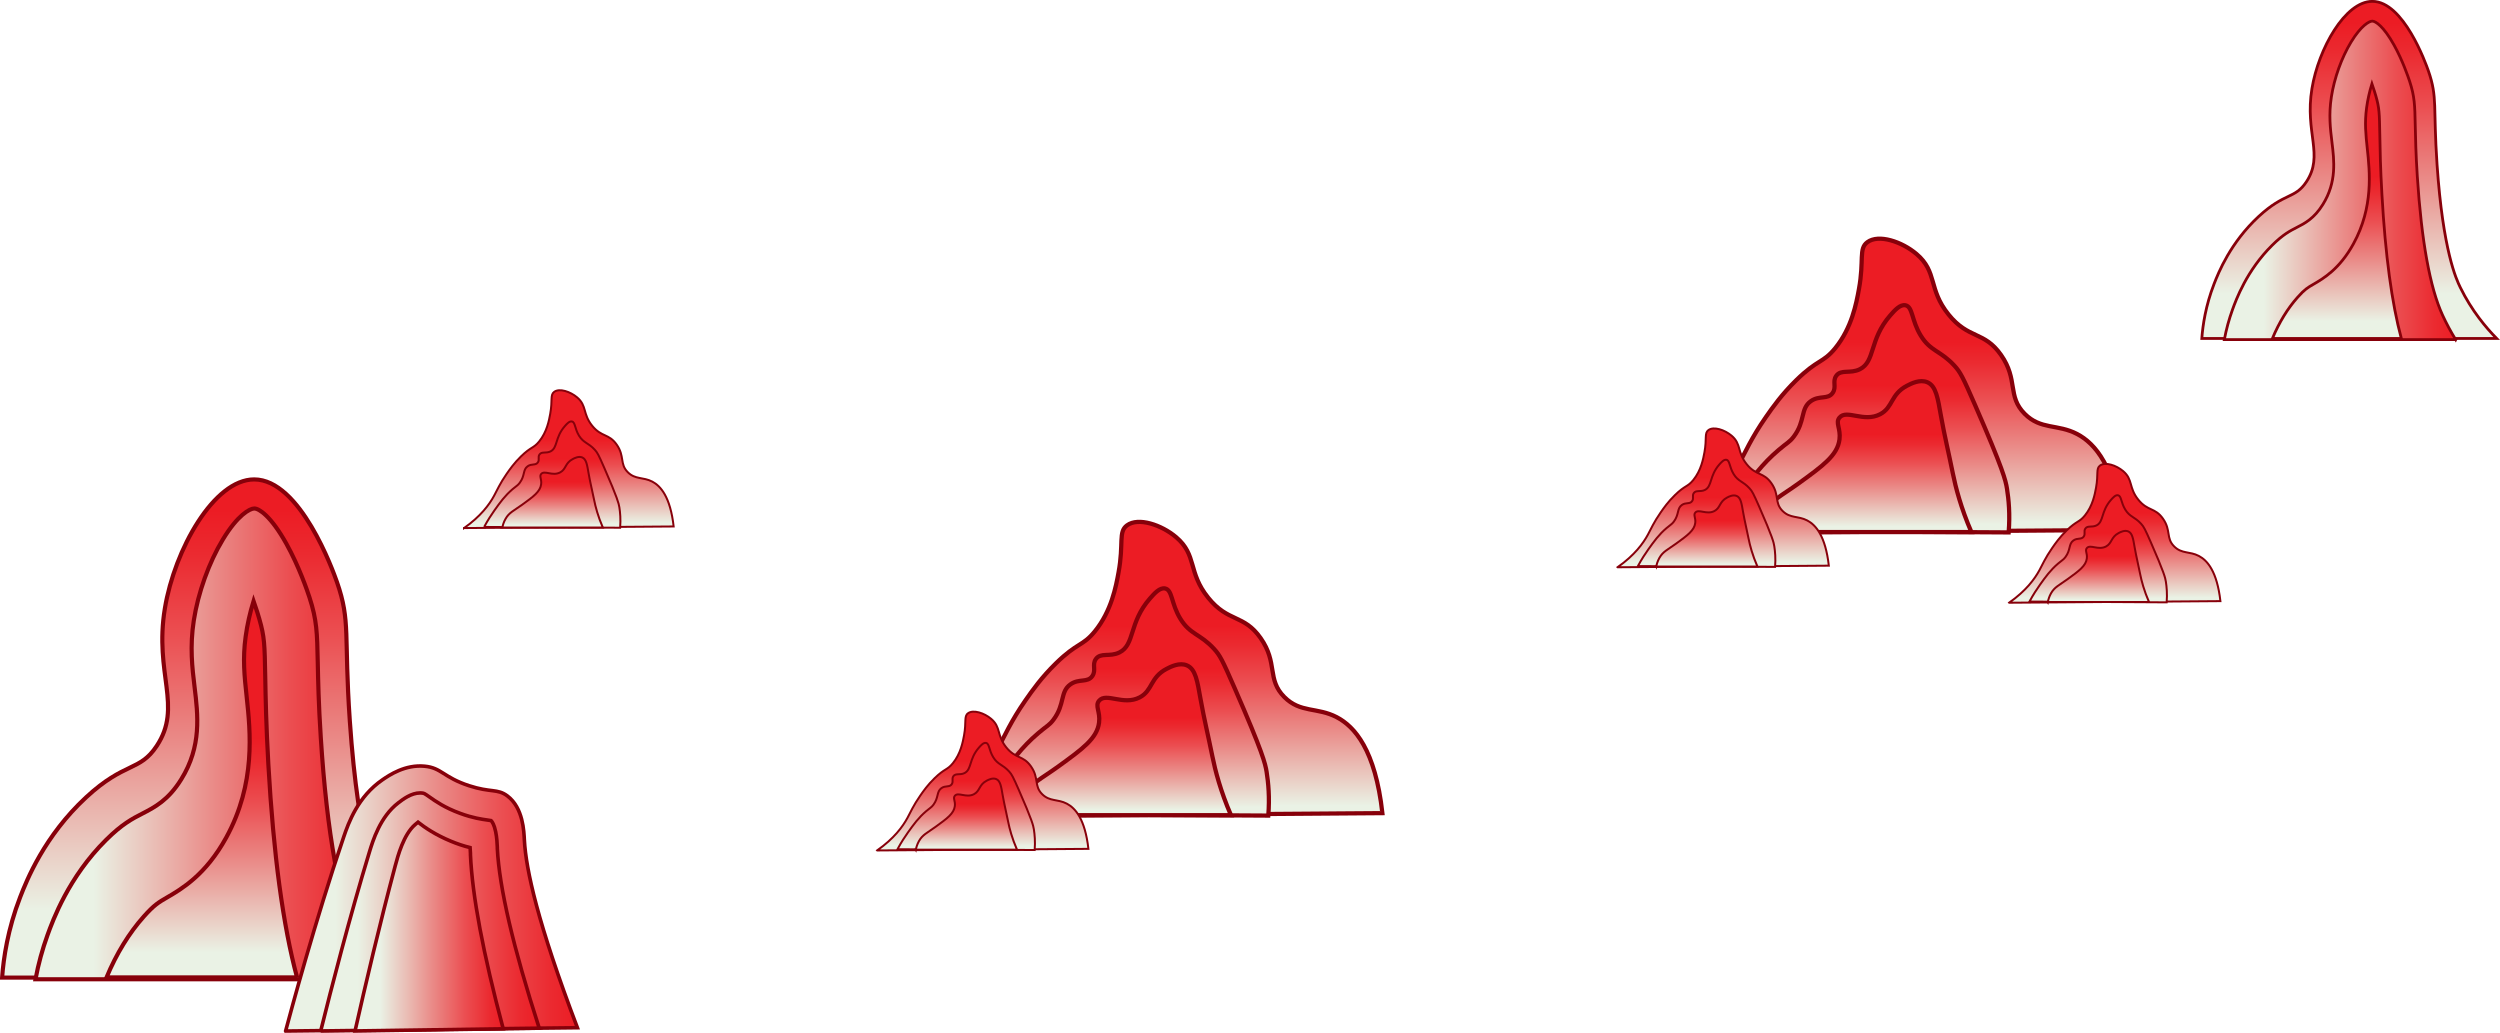
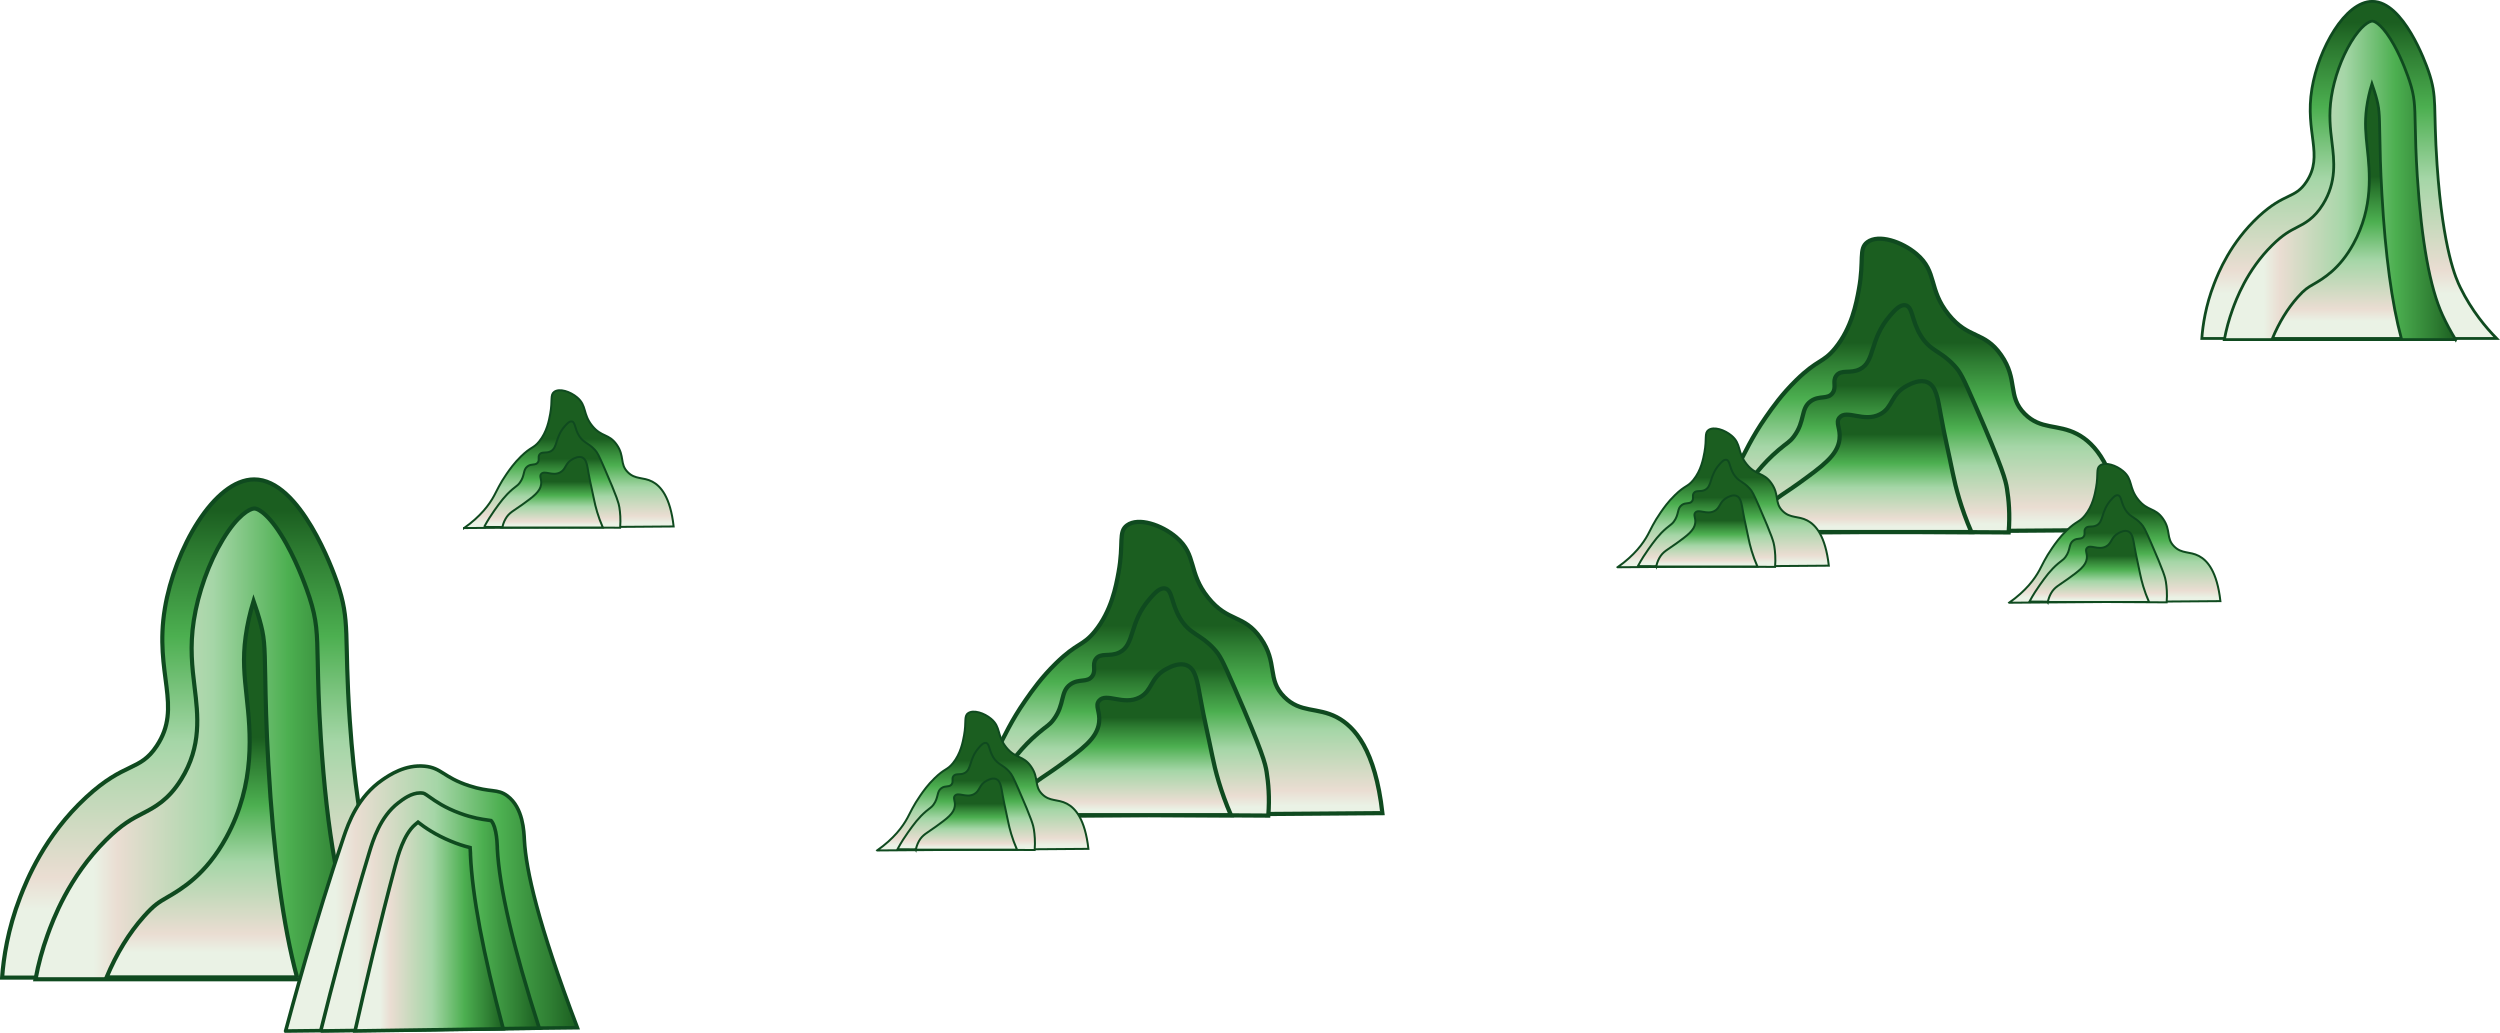
<svg xmlns="http://www.w3.org/2000/svg" xmlns:xlink="http://www.w3.org/1999/xlink" id="Layer_2" data-name="Layer 2" viewBox="0 0 535.07 221.04">
  <defs>
    <style>
      .cls-1 {
        fill: url(#linear-gradient-13);
      }

      .cls-1, .cls-2, .cls-3, .cls-4, .cls-5, .cls-6, .cls-7, .cls-8, .cls-9, .cls-10, .cls-11, .cls-12, .cls-13, .cls-14, .cls-15, .cls-16, .cls-17, .cls-18, .cls-19, .cls-20, .cls-21, .cls-22, .cls-23, .cls-24, .cls-25, .cls-26, .cls-27 {
-         stroke: #87000a;
+         stroke: #0f4a1f;
        stroke-miterlimit: 10;
      }

      .cls-1, .cls-4, .cls-8, .cls-10, .cls-11, .cls-14 {
        stroke-width: .91px;
      }

      .cls-2 {
        fill: url(#linear-gradient-22);
      }

      .cls-2, .cls-3, .cls-6, .cls-7, .cls-12, .cls-13, .cls-16, .cls-21, .cls-26 {
        stroke-width: .43px;
      }

      .cls-3 {
        fill: url(#linear-gradient-27);
      }

      .cls-4 {
        fill: url(#linear-gradient-20);
      }

      .cls-5 {
        fill: url(#linear-gradient);
      }

      .cls-5, .cls-22, .cls-23 {
        stroke-width: .89px;
      }

      .cls-6 {
        fill: url(#linear-gradient-26);
      }

      .cls-7 {
        fill: url(#linear-gradient-24);
      }

      .cls-8 {
        fill: url(#linear-gradient-14);
      }

      .cls-9 {
        fill: url(#linear-gradient-6);
      }

      .cls-9, .cls-17, .cls-24 {
        stroke-width: .6px;
      }

      .cls-10 {
        fill: url(#linear-gradient-15);
      }

      .cls-11 {
        fill: url(#linear-gradient-19);
      }

      .cls-12 {
        fill: url(#linear-gradient-16);
      }

      .cls-13 {
        fill: url(#linear-gradient-18);
      }

      .cls-14 {
        fill: url(#linear-gradient-21);
      }

      .cls-15 {
        fill: url(#linear-gradient-11);
      }

      .cls-15, .cls-19, .cls-20 {
        stroke-width: .43px;
      }

      .cls-16 {
        fill: url(#linear-gradient-17);
      }

      .cls-17 {
        fill: url(#linear-gradient-5);
      }

      .cls-18 {
        fill: url(#linear-gradient-8);
      }

      .cls-18, .cls-25, .cls-27 {
        stroke-width: .77px;
      }

      .cls-19 {
        fill: url(#linear-gradient-12);
      }

      .cls-20 {
        fill: url(#linear-gradient-10);
      }

      .cls-21 {
        fill: url(#linear-gradient-25);
      }

      .cls-22 {
        fill: url(#linear-gradient-2);
      }

      .cls-23 {
        fill: url(#linear-gradient-3);
      }

      .cls-24 {
        fill: url(#linear-gradient-4);
      }

      .cls-25 {
        fill: url(#linear-gradient-7);
      }

      .cls-26 {
        fill: url(#linear-gradient-23);
      }

      .cls-27 {
        fill: url(#linear-gradient-9);
      }
    </style>
    <linearGradient id="linear-gradient" x1="47.11" y1="212.5" x2="47.11" y2="109.27" gradientUnits="userSpaceOnUse">
      <stop offset=".17" stop-color="#eaf2e5" />
      <stop offset=".24" stop-color="#eaddd2" />
-       <stop offset=".52" stop-color="#ea8b88" />
-       <stop offset=".74" stop-color="#eb4f52" />
-       <stop offset=".91" stop-color="#eb2a30" />
-       <stop offset="1" stop-color="#ec1c24" />
+       <stop offset=".52" stop-color="#a5d6a7" />
+       <stop offset=".74" stop-color="#4caf50" />
+       <stop offset=".91" stop-color="#2e7d32" />
+       <stop offset="1" stop-color="#1b5e20" />
    </linearGradient>
    <linearGradient id="linear-gradient-2" x1="7.6" y1="159.21" x2="80.8" y2="159.21" xlink:href="#linear-gradient" />
    <linearGradient id="linear-gradient-3" x1="43.2" y1="213.18" x2="43.2" y2="157.92" xlink:href="#linear-gradient" />
    <linearGradient id="linear-gradient-4" x1="502.8" y1="74.67" x2="502.8" y2="4.82" xlink:href="#linear-gradient" />
    <linearGradient id="linear-gradient-5" x1="476.06" y1="38.61" x2="525.59" y2="38.61" xlink:href="#linear-gradient" />
    <linearGradient id="linear-gradient-6" x1="500.15" y1="75.13" x2="500.15" y2="37.74" xlink:href="#linear-gradient" />
    <linearGradient id="linear-gradient-7" x1="61.13" y1="192.29" x2="123.57" y2="192.29" xlink:href="#linear-gradient" />
    <linearGradient id="linear-gradient-8" x1="68.64" y1="195.18" x2="115.41" y2="195.18" xlink:href="#linear-gradient" />
    <linearGradient id="linear-gradient-9" x1="75.99" y1="198.31" x2="107.69" y2="198.31" xlink:href="#linear-gradient" />
    <linearGradient id="linear-gradient-10" x1="121.74" y1="115.64" x2="121.74" y2="93.94" xlink:href="#linear-gradient" />
    <linearGradient id="linear-gradient-11" x1="118.22" y1="114.96" x2="118.22" y2="98.22" xlink:href="#linear-gradient" />
    <linearGradient id="linear-gradient-12" x1="118.27" y1="114.24" x2="118.27" y2="103.12" xlink:href="#linear-gradient" />
    <linearGradient id="linear-gradient-13" x1="247.9" y1="180.32" x2="247.9" y2="133.94" xlink:href="#linear-gradient" />
    <linearGradient id="linear-gradient-14" x1="240.36" y1="178.87" x2="240.36" y2="143.08" xlink:href="#linear-gradient" />
    <linearGradient id="linear-gradient-15" x1="240.48" y1="177.32" x2="240.48" y2="153.56" xlink:href="#linear-gradient" />
    <linearGradient id="linear-gradient-16" x1="210.34" y1="184.64" x2="210.34" y2="162.78" xlink:href="#linear-gradient" />
    <linearGradient id="linear-gradient-17" x1="206.79" y1="183.95" x2="206.79" y2="167.08" xlink:href="#linear-gradient" />
    <linearGradient id="linear-gradient-18" x1="206.84" y1="183.22" x2="206.84" y2="172.03" xlink:href="#linear-gradient" />
    <linearGradient id="linear-gradient-19" x1="406.36" y1="119.71" x2="406.36" y2="73.33" xlink:href="#linear-gradient" />
    <linearGradient id="linear-gradient-20" x1="398.83" y1="118.26" x2="398.83" y2="82.47" xlink:href="#linear-gradient" />
    <linearGradient id="linear-gradient-21" x1="398.94" y1="116.71" x2="398.94" y2="92.96" xlink:href="#linear-gradient" />
    <linearGradient id="linear-gradient-22" x1="368.81" y1="124.03" x2="368.81" y2="102.17" xlink:href="#linear-gradient" />
    <linearGradient id="linear-gradient-23" x1="365.26" y1="123.35" x2="365.26" y2="106.48" xlink:href="#linear-gradient" />
    <linearGradient id="linear-gradient-24" x1="365.31" y1="122.62" x2="365.31" y2="111.42" xlink:href="#linear-gradient" />
    <linearGradient id="linear-gradient-25" x1="452.62" y1="131.62" x2="452.62" y2="109.76" xlink:href="#linear-gradient" />
    <linearGradient id="linear-gradient-26" x1="449.07" y1="130.94" x2="449.07" y2="114.07" xlink:href="#linear-gradient" />
    <linearGradient id="linear-gradient-27" x1="449.12" y1="130.21" x2="449.12" y2="119.01" xlink:href="#linear-gradient" />
  </defs>
  <g id="Layer_1-2" data-name="Layer 1">
    <g>
      <g>
        <path class="cls-5" d="M93.73,209.21c-3.29-3.35-7.84-8.67-11.49-16.1-1.28-2.61-5.5-11.68-7.37-38.82-1.28-18.52.21-21.21-2.75-29.71-.83-2.38-7.86-21.99-17.73-21.97-8.61.01-17.01,14.98-19.1,27.59-2.33,14.04,3.86,21-1.75,29.46-3.67,5.53-6.8,3.3-15.11,10.99-8.93,8.27-12.7,17.72-14.11,21.35-2.67,6.91-3.56,13.04-3.87,17.23,31.08,0,62.17,0,93.25,0Z" />
        <path class="cls-22" d="M80.8,209.58c-1.55-2.51-2.94-5.1-4.17-7.77-3.97-8.64-6.65-23.41-7.97-43.89-.47-7.24-.57-12.17-.65-16.12-.13-6.42-.19-9.07-1.77-13.93-.48-1.48-2.26-6.67-4.95-11.5-3.31-5.95-5.87-7.54-6.86-7.54-.94,0-3.57,1.39-6.74,6.65-2.97,4.9-5.29,11.38-6.21,17.31-.88,5.66-.34,10.06.17,14.31.72,5.91,1.54,12.62-2.86,19.7-2.78,4.49-5.74,6-8.34,7.34-2.1,1.08-4.28,2.19-7.72,5.6-8.07,7.98-11.44,17.3-12.55,20.36-1.11,3.07-1.98,6.25-2.58,9.49h73.19Z" />
        <path class="cls-23" d="M63.58,209.21c-2.99-11.05-5.05-26.33-6.14-45.55-.48-8.46-.59-14.18-.67-18.77-.13-7.08-.16-8.55-1.26-12.39-.19-.66-.61-2.08-1.24-3.88-.76,2.5-1.35,5.1-1.69,7.6-.66,4.8-.27,8.41.22,12.98.79,7.34,1.98,18.44-4.37,30.04-4.39,8.02-9.59,11.04-12.7,12.85-1.76,1.02-2.73,1.58-4.95,4.07-3.16,3.55-5.84,7.92-7.98,13.03h40.77Z" />
      </g>
      <g>
        <path class="cls-24" d="M534.35,72.44c-2.23-2.27-5.3-5.87-7.77-10.9-.87-1.76-3.72-7.9-4.98-26.27-.86-12.53.14-14.35-1.86-20.11-.56-1.61-5.32-14.88-12-14.87-5.83,0-11.51,10.13-12.92,18.67-1.57,9.5,2.61,14.21-1.18,19.94-2.48,3.74-4.6,2.23-10.22,7.43-6.04,5.6-8.6,11.99-9.55,14.45-1.81,4.68-2.41,8.82-2.62,11.66,21.03,0,42.07,0,63.1,0Z" />
        <path class="cls-17" d="M525.59,72.7c-1.05-1.7-1.99-3.45-2.82-5.26-2.69-5.85-4.5-15.84-5.4-29.7-.32-4.9-.38-8.23-.44-10.91-.09-4.34-.13-6.14-1.2-9.43-.33-1-1.53-4.51-3.35-7.78-2.24-4.03-3.97-5.1-4.64-5.1-.64,0-2.41.94-4.56,4.5-2.01,3.32-3.58,7.7-4.2,11.71-.59,3.83-.23,6.81.12,9.68.49,4,1.04,8.54-1.93,13.33-1.88,3.04-3.88,4.06-5.64,4.96-1.42.73-2.89,1.48-5.22,3.79-5.46,5.4-7.74,11.7-8.49,13.77-.75,2.08-1.34,4.23-1.75,6.42h49.53Z" />
        <path class="cls-9" d="M513.95,72.44c-2.02-7.48-3.42-17.82-4.15-30.82-.33-5.72-.4-9.59-.45-12.7-.09-4.79-.11-5.79-.85-8.38-.13-.45-.42-1.41-.84-2.62-.52,1.69-.91,3.45-1.14,5.14-.44,3.25-.18,5.69.15,8.78.53,4.97,1.34,12.48-2.96,20.33-2.97,5.43-6.49,7.47-8.6,8.69-1.19.69-1.85,1.07-3.35,2.76-2.14,2.4-3.95,5.36-5.4,8.82h27.59Z" />
      </g>
      <g>
        <path class="cls-25" d="M61.13,220.65c.99-3.71,6.34-23.63,12.44-41.54,1.01-2.96,3.01-8.61,8.33-12.24,1.41-.96,4.8-3.28,8.98-2.88,3.63.34,4,2.37,9.49,4.17,4.7,1.54,6.06.58,8.21,2.18,3.42,2.56,3.55,7.67,3.65,9.49.35,6.29,2.82,17.68,11.35,40.13-20.81.24-41.63.47-62.44.71Z" />
        <path class="cls-18" d="M68.64,220.65c2.29-9.2,6.21-24.44,10.41-38.24.75-2.47,2.31-7.6,6.19-10.57,1.04-.8,2.79-2.13,4.69-2.13.13,0,.26,0,.39.02.44.05.48.05,1.6.84,1.3.92,3.27,2.31,6.59,3.52,2.7.99,4.61,1.25,5.87,1.43.19.03.52.07.73.11.23.24.67.87.98,2.4.26,1.26.32,2.58.35,3.28v.28c.44,8.46,3.37,21.06,8.97,38.47l-46.78.59Z" />
        <path class="cls-27" d="M75.99,220.65c2.19-9.73,5.31-23.02,8.59-35.3.58-2.18,1.8-6.73,4.25-8.85.19-.17.41-.35.63-.53,1.53,1.18,3.7,2.68,6.99,4.05,1.41.59,2.79,1.05,4.17,1.39.04.48.05.92.07,1.22v.32c.4,8.8,2.69,21,7.01,37.24l-31.7.46Z" />
      </g>
      <g>
        <path class="cls-20" d="M99.31,113.03c3.56-2.51,5.41-5.02,6.43-6.91.63-1.15,1.26-2.64,2.71-4.72.69-.99,1.6-2.29,3.05-3.71,2.17-2.12,2.67-1.7,3.89-3.2,1.66-2.04,2.11-4.49,2.37-5.9.54-2.93-.05-4.06.85-4.72,1.13-.84,3.46-.05,4.91,1.18,2.13,1.8,1.15,3.5,3.22,6.07,2.02,2.5,3.55,1.62,5.25,4.04,1.76,2.5.6,4.12,2.37,5.9,1.61,1.62,3.28.99,5.25,2.02,1.79.94,3.86,3.27,4.57,9.6-14.96.11-29.92.22-44.87.34Z" />
        <path class="cls-15" d="M103.62,112.78c.78-1.45,1.56-2.63,2.2-3.54,1.22-1.71,2.22-3.12,3.89-4.55.88-.75,1.1-.78,1.52-1.35,1.17-1.55.64-2.79,1.69-3.54.87-.62,1.72-.13,2.2-.84.4-.59-.05-1.12.34-1.68.48-.7,1.4-.19,2.37-.67,1.56-.78.93-2.97,3.05-5.39.45-.52.99-1.12,1.52-1.01.74.15.59,1.51,1.52,3.03.98,1.6,1.98,1.49,3.39,3.03.57.63.82,1.1,2.03,3.88,2.86,6.54,3.08,7.6,3.22,8.42.17,1.07.31,2.56.17,4.38-9.71-.06-19.42-.11-29.12-.17Z" />
        <path class="cls-19" d="M107.52,112.9c.09-.45.26-1.13.68-1.85.77-1.36,1.71-1.7,3.56-3.03,2.42-1.75,3.86-2.8,4.06-4.38.14-1.11-.43-1.67,0-2.19.72-.86,2.42.52,4.06-.34,1.32-.69,1.03-2,2.71-2.86.4-.21,1.28-.66,2.03-.34.87.38,1.04,1.59,1.35,3.37.34,1.92.8,3.82,1.19,5.73.29,1.44.82,3.48,1.86,5.9h-21.51Z" />
      </g>
      <g>
        <path class="cls-1" d="M199.94,174.74c7.62-5.37,11.56-10.74,13.75-14.77,1.34-2.46,2.7-5.64,5.79-10.08,1.47-2.11,3.42-4.89,6.52-7.92,4.63-4.53,5.7-3.62,8.33-6.84,3.55-4.36,4.52-9.6,5.07-12.61,1.15-6.25-.1-8.67,1.81-10.08,2.42-1.79,7.39-.11,10.5,2.52,4.55,3.85,2.46,7.49,6.88,12.97,4.31,5.34,7.59,3.47,11.22,8.64,3.75,5.35,1.28,8.8,5.07,12.61,3.45,3.46,7.02,2.13,11.22,4.32,3.84,2.01,8.25,6.98,9.77,20.53-31.97.24-63.95.48-95.92.72Z" />
        <path class="cls-8" d="M209.17,174.2c1.68-3.1,3.33-5.63,4.71-7.56,2.6-3.66,4.74-6.67,8.33-9.72,1.89-1.61,2.35-1.67,3.26-2.88,2.49-3.31,1.38-5.96,3.62-7.56,1.86-1.33,3.67-.28,4.71-1.8.85-1.26-.1-2.4.72-3.6,1.03-1.5,2.99-.41,5.07-1.44,3.34-1.66,1.99-6.35,6.52-11.53.97-1.11,2.12-2.4,3.26-2.16,1.58.33,1.27,3.23,3.26,6.48,2.09,3.42,4.23,3.18,7.24,6.48,1.22,1.34,1.75,2.34,4.34,8.28,6.1,13.97,6.59,16.24,6.88,18.01.37,2.3.67,5.48.36,9.36-20.75-.12-41.51-.24-62.26-.36Z" />
        <path class="cls-10" d="M217.49,174.46c.18-.96.56-2.42,1.45-3.96,1.66-2.9,3.65-3.62,7.6-6.48,5.16-3.74,8.26-5.98,8.69-9.36.3-2.37-.93-3.57,0-4.68,1.53-1.84,5.18,1.1,8.69-.72,2.82-1.47,2.21-4.27,5.79-6.12.85-.44,2.75-1.42,4.34-.72,1.86.81,2.22,3.4,2.9,7.2.73,4.1,1.71,8.16,2.53,12.25.62,3.08,1.75,7.44,3.98,12.61h-45.97Z" />
      </g>
      <g>
        <path class="cls-12" d="M187.74,182.01c3.59-2.53,5.45-5.06,6.48-6.96.63-1.16,1.27-2.66,2.73-4.75.69-1,1.61-2.31,3.07-3.73,2.18-2.13,2.69-1.71,3.92-3.22,1.67-2.05,2.13-4.53,2.39-5.94.54-2.95-.05-4.09.85-4.75,1.14-.84,3.48-.05,4.95,1.19,2.15,1.81,1.16,3.53,3.24,6.11,2.03,2.52,3.58,1.63,5.29,4.07,1.77,2.52.6,4.15,2.39,5.94,1.63,1.63,3.31,1,5.29,2.04,1.81.95,3.89,3.29,4.61,9.67-15.07.11-30.14.23-45.2.34Z" />
        <path class="cls-16" d="M192.09,181.75c.79-1.46,1.57-2.65,2.22-3.56,1.23-1.72,2.23-3.14,3.92-4.58.89-.76,1.11-.79,1.54-1.36,1.17-1.56.65-2.81,1.71-3.56.87-.63,1.73-.13,2.22-.85.4-.59-.05-1.13.34-1.7.48-.71,1.41-.19,2.39-.68,1.57-.78.94-2.99,3.07-5.43.46-.52,1-1.13,1.54-1.02.74.16.6,1.52,1.54,3.06.98,1.61,1.99,1.5,3.41,3.06.57.63.82,1.1,2.05,3.9,2.88,6.58,3.11,7.65,3.24,8.49.17,1.08.31,2.58.17,4.41-9.78-.06-19.56-.11-29.34-.17Z" />
        <path class="cls-13" d="M196.01,181.87c.09-.45.27-1.14.68-1.87.78-1.37,1.72-1.71,3.58-3.06,2.43-1.76,3.89-2.82,4.09-4.41.14-1.12-.44-1.68,0-2.21.72-.87,2.44.52,4.09-.34,1.33-.69,1.04-2.01,2.73-2.89.4-.21,1.29-.67,2.05-.34.88.38,1.05,1.6,1.36,3.39.34,1.93.81,3.85,1.19,5.77.29,1.45.83,3.51,1.88,5.94h-21.66Z" />
      </g>
      <g>
        <path class="cls-11" d="M358.4,114.13c7.62-5.37,11.56-10.74,13.75-14.77,1.34-2.46,2.7-5.64,5.79-10.08,1.47-2.11,3.42-4.89,6.52-7.92,4.63-4.53,5.7-3.62,8.33-6.84,3.55-4.36,4.52-9.6,5.07-12.61,1.15-6.25-.1-8.67,1.81-10.08,2.42-1.79,7.39-.11,10.5,2.52,4.55,3.85,2.46,7.49,6.88,12.97,4.31,5.34,7.59,3.47,11.22,8.64,3.75,5.35,1.28,8.8,5.07,12.61,3.45,3.46,7.02,2.13,11.22,4.32,3.84,2.01,8.25,6.98,9.77,20.53-31.97.24-63.95.48-95.92.72Z" />
        <path class="cls-4" d="M367.63,113.59c1.68-3.1,3.33-5.63,4.71-7.56,2.6-3.66,4.74-6.67,8.33-9.72,1.89-1.61,2.35-1.67,3.26-2.88,2.49-3.31,1.38-5.96,3.62-7.56,1.86-1.33,3.67-.28,4.71-1.8.85-1.26-.1-2.4.72-3.6,1.03-1.5,2.99-.41,5.07-1.44,3.34-1.66,1.99-6.35,6.52-11.53.97-1.11,2.12-2.4,3.26-2.16,1.58.33,1.27,3.23,3.26,6.48,2.09,3.42,4.23,3.18,7.24,6.48,1.22,1.34,1.75,2.34,4.34,8.28,6.1,13.97,6.59,16.24,6.88,18.01.37,2.3.67,5.48.36,9.36-20.75-.12-41.51-.24-62.26-.36Z" />
        <path class="cls-14" d="M375.96,113.86c.18-.96.56-2.42,1.45-3.96,1.66-2.9,3.65-3.62,7.6-6.48,5.16-3.74,8.26-5.98,8.69-9.36.3-2.37-.93-3.57,0-4.68,1.53-1.84,5.18,1.1,8.69-.72,2.82-1.47,2.21-4.27,5.79-6.12.85-.44,2.75-1.42,4.34-.72,1.86.81,2.22,3.4,2.9,7.2.73,4.1,1.71,8.16,2.53,12.25.62,3.08,1.75,7.44,3.98,12.61h-45.97Z" />
      </g>
      <g>
        <path class="cls-2" d="M346.21,121.4c3.59-2.53,5.45-5.06,6.48-6.96.63-1.16,1.27-2.66,2.73-4.75.69-1,1.61-2.31,3.07-3.73,2.18-2.13,2.69-1.71,3.92-3.22,1.67-2.05,2.13-4.53,2.39-5.94.54-2.95-.05-4.09.85-4.75,1.14-.84,3.48-.05,4.95,1.19,2.15,1.81,1.16,3.53,3.24,6.11,2.03,2.52,3.58,1.63,5.29,4.07,1.77,2.52.6,4.15,2.39,5.94,1.63,1.63,3.31,1,5.29,2.04,1.81.95,3.89,3.29,4.61,9.67-15.07.11-30.14.23-45.2.34Z" />
        <path class="cls-26" d="M350.56,121.15c.79-1.46,1.57-2.65,2.22-3.56,1.23-1.72,2.23-3.14,3.92-4.58.89-.76,1.11-.79,1.54-1.36,1.17-1.56.65-2.81,1.71-3.56.87-.63,1.73-.13,2.22-.85.4-.59-.05-1.13.34-1.7.48-.71,1.41-.19,2.39-.68,1.57-.78.94-2.99,3.07-5.43.46-.52,1-1.13,1.54-1.02.74.16.6,1.52,1.54,3.06.98,1.61,1.99,1.5,3.41,3.06.57.63.82,1.1,2.05,3.9,2.88,6.58,3.11,7.65,3.24,8.49.17,1.08.31,2.58.17,4.41-9.78-.06-19.56-.11-29.34-.17Z" />
        <path class="cls-7" d="M354.48,121.27c.09-.45.27-1.14.68-1.87.78-1.37,1.72-1.71,3.58-3.06,2.43-1.76,3.89-2.82,4.09-4.41.14-1.12-.44-1.68,0-2.21.72-.87,2.44.52,4.09-.34,1.33-.69,1.04-2.01,2.73-2.89.4-.21,1.29-.67,2.05-.34.88.38,1.05,1.6,1.36,3.39.34,1.93.81,3.85,1.19,5.77.29,1.45.83,3.51,1.88,5.94h-21.66Z" />
      </g>
      <g>
        <path class="cls-21" d="M430.02,128.99c3.59-2.53,5.45-5.06,6.48-6.96.63-1.16,1.27-2.66,2.73-4.75.69-1,1.61-2.31,3.07-3.73,2.18-2.13,2.69-1.71,3.92-3.22,1.67-2.05,2.13-4.53,2.39-5.94.54-2.95-.05-4.09.85-4.75,1.14-.84,3.48-.05,4.95,1.19,2.15,1.81,1.16,3.53,3.24,6.11,2.03,2.52,3.58,1.63,5.29,4.07,1.77,2.52.6,4.15,2.39,5.94,1.63,1.63,3.31,1,5.29,2.04,1.81.95,3.89,3.29,4.61,9.67-15.07.11-30.14.23-45.2.34Z" />
        <path class="cls-6" d="M434.37,128.74c.79-1.46,1.57-2.65,2.22-3.56,1.23-1.72,2.23-3.14,3.92-4.58.89-.76,1.11-.79,1.54-1.36,1.17-1.56.65-2.81,1.71-3.56.87-.63,1.73-.13,2.22-.85.4-.59-.05-1.13.34-1.7.48-.71,1.41-.19,2.39-.68,1.57-.78.94-2.99,3.07-5.43.46-.52,1-1.13,1.54-1.02.74.16.6,1.52,1.54,3.06.98,1.61,1.99,1.5,3.41,3.06.57.63.82,1.1,2.05,3.9,2.88,6.58,3.11,7.65,3.24,8.49.17,1.08.31,2.58.17,4.41-9.78-.06-19.56-.11-29.34-.17Z" />
        <path class="cls-3" d="M438.29,128.86c.09-.45.27-1.14.68-1.87.78-1.37,1.72-1.71,3.58-3.06,2.43-1.76,3.89-2.82,4.09-4.41.14-1.12-.44-1.68,0-2.21.72-.87,2.44.52,4.09-.34,1.33-.69,1.04-2.01,2.73-2.89.4-.21,1.29-.67,2.05-.34.88.38,1.05,1.6,1.36,3.39.34,1.93.81,3.85,1.19,5.77.29,1.45.83,3.51,1.88,5.94h-21.66Z" />
      </g>
    </g>
  </g>
</svg>
